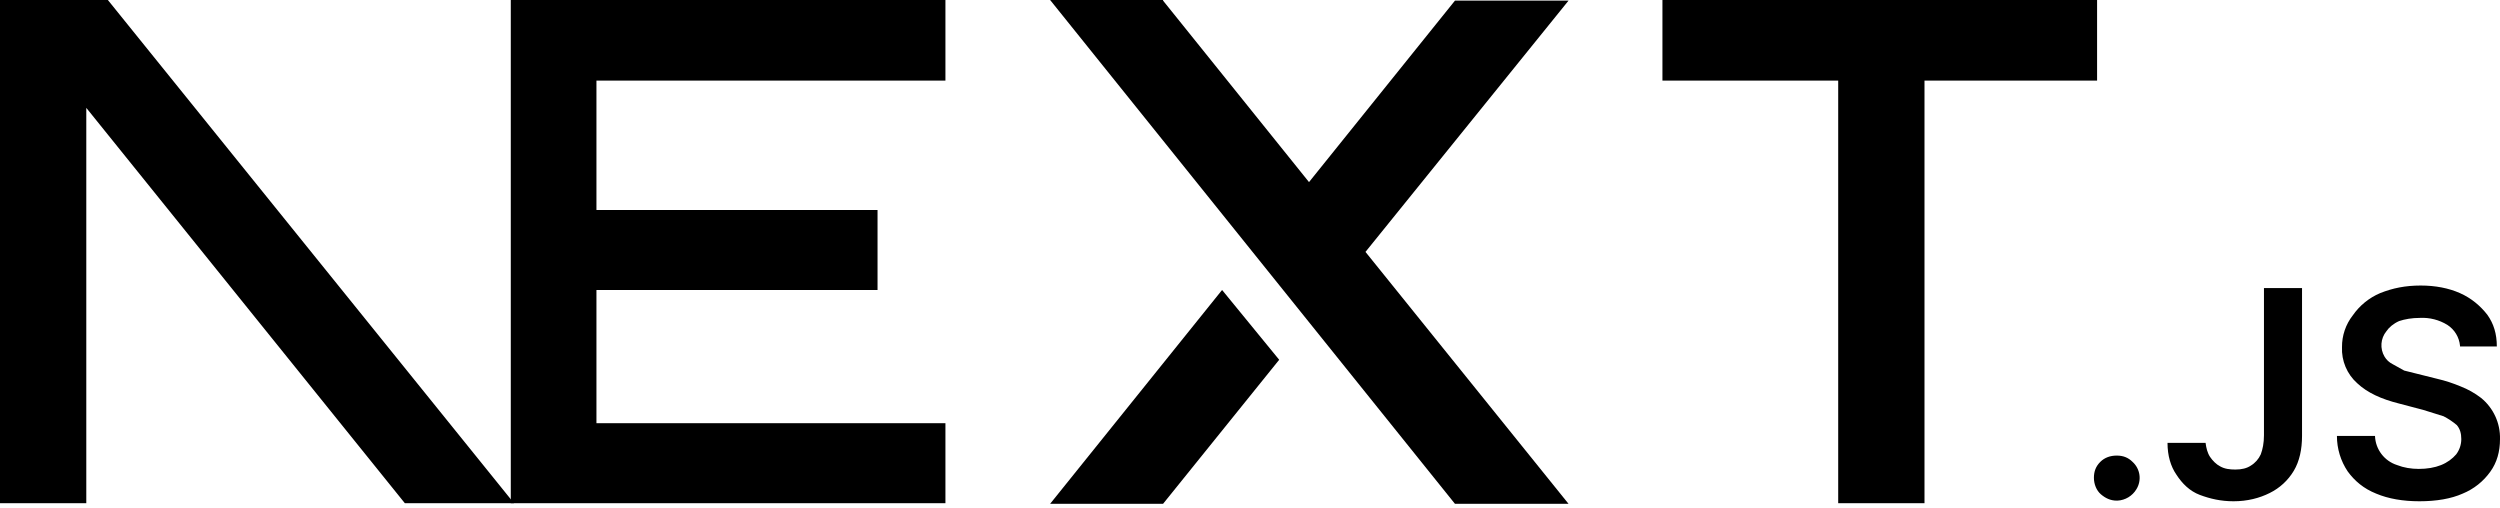
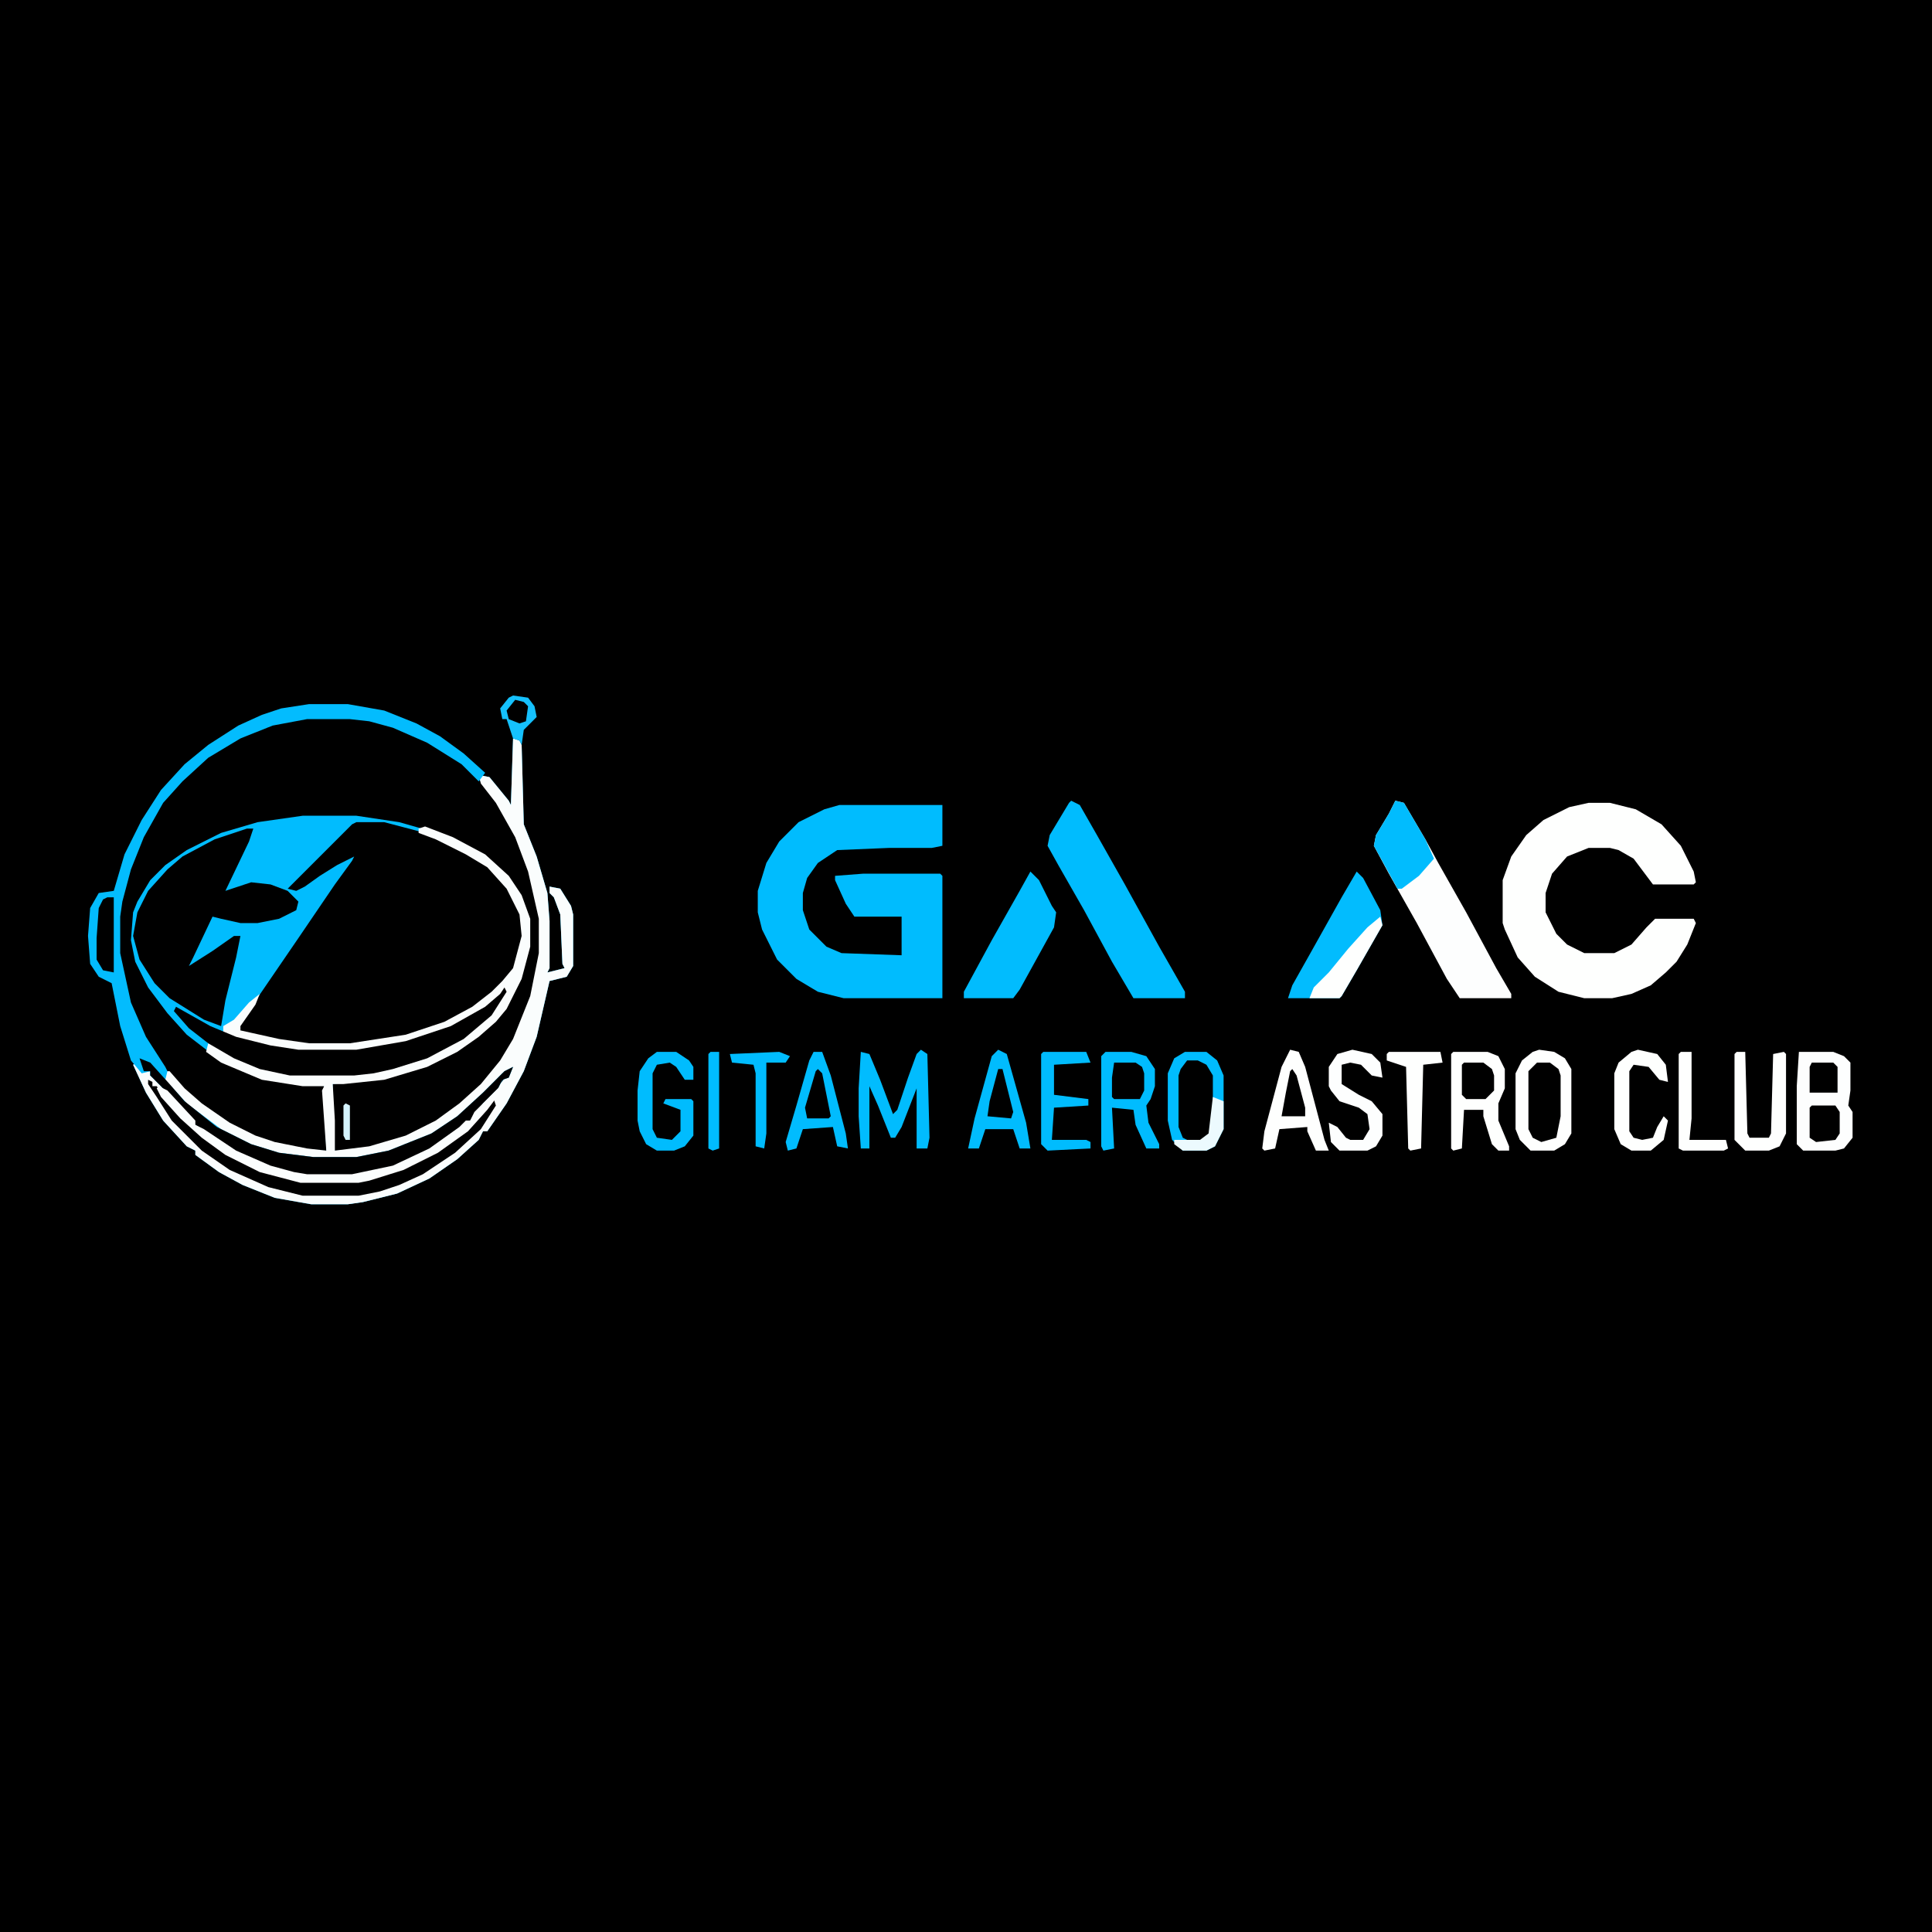
- <svg xmlns="http://www.w3.org/2000/svg" fill="none" viewBox="0 0 394 80">
-   <path fill="#000" d="M262 0h68.5v12.7h-27.2v66.6h-13.6V12.7H262V0ZM149 0v12.7H94v20.4h44.3v12.6H94v21h55v12.6H80.5V0h68.7zm34.3 0h-17.8l63.8 79.4h17.9l-32-39.7 32-39.6h-17.9l-23 28.6-23-28.6zm18.3 56.7-9-11-27.1 33.7h17.8l18.3-22.7z" />
-   <path fill="#000" d="M81 79.3 17 0H0v79.3h13.6V17l50.2 62.3H81Zm252.6-.4c-1 0-1.8-.4-2.5-1s-1.1-1.6-1.1-2.6.3-1.8 1-2.5 1.6-1 2.6-1 1.8.3 2.5 1a3.4 3.4 0 0 1 .6 4.3 3.7 3.7 0 0 1-3 1.8zm23.2-33.5h6v23.3c0 2.1-.4 4-1.3 5.5a9.1 9.1 0 0 1-3.8 3.5c-1.6.8-3.5 1.3-5.7 1.3-2 0-3.7-.4-5.3-1s-2.8-1.8-3.7-3.2c-.9-1.3-1.4-3-1.4-5h6c.1.8.3 1.6.7 2.2s1 1.2 1.6 1.5c.7.4 1.5.5 2.4.5 1 0 1.8-.2 2.4-.6a4 4 0 0 0 1.6-1.8c.3-.8.5-1.8.5-3V45.5zm30.9 9.1a4.4 4.4 0 0 0-2-3.3 7.5 7.5 0 0 0-4.3-1.1c-1.3 0-2.4.2-3.3.5-.9.4-1.6 1-2 1.6a3.5 3.5 0 0 0-.3 4c.3.5.7.9 1.3 1.2l1.8 1 2 .5 3.2.8c1.3.3 2.5.7 3.7 1.2a13 13 0 0 1 3.2 1.8 8.1 8.1 0 0 1 3 6.5c0 2-.5 3.7-1.5 5.1a10 10 0 0 1-4.4 3.5c-1.8.8-4.1 1.2-6.8 1.2-2.6 0-4.9-.4-6.8-1.2-2-.8-3.4-2-4.5-3.5a10 10 0 0 1-1.7-5.6h6a5 5 0 0 0 3.5 4.6c1 .4 2.2.6 3.4.6 1.3 0 2.5-.2 3.5-.6 1-.4 1.8-1 2.4-1.7a4 4 0 0 0 .8-2.4c0-.9-.2-1.6-.7-2.2a11 11 0 0 0-2.1-1.4l-3.2-1-3.8-1c-2.8-.7-5-1.7-6.6-3.2a7.2 7.2 0 0 1-2.4-5.7 8 8 0 0 1 1.7-5 10 10 0 0 1 4.3-3.5c2-.8 4-1.2 6.4-1.2 2.3 0 4.4.4 6.2 1.2 1.8.8 3.2 2 4.3 3.4 1 1.4 1.5 3 1.5 5h-5.8z" />
+ <svg xmlns="http://www.w3.org/2000/svg" version="1.1" viewBox="0 0 900 900" width="1280" height="1280">
+   <path transform="translate(0)" d="m0 0h900v900h-900z" />
+   <path transform="translate(239,344)" d="m0 0 3 1 1 2 1 37 6 15 5 17 1 13v22l-1 2 8-2-1-2-1-23-3-8-2-2v-3l5 1 5 8 1 4v24l-3 5-8 2-6 26-6 16-8 15-9 13h-2l-2 4-10 9-13 9-15 7-16 4-7 1h-17l-17-3-15-6-11-6-11-8v-2l-4-2-11-12-8-13-6-13 2-1 3 4h3v2l4 2 7 8 10 11v2l4 2 15 10 16 7 11 3 6 1h21l19-4 17-8 14-10 3-3h2l2-4 11-12 6-7-3 2-1-1-7 8-10 10-13 9-12 6-15 5-11 2h-20l-16-2-18-6-12-7-10-8-10-9-4-5 1-4h2l7 8 8 7 13 9 12 6 9 3 15 3 9 1-2-28 1-2h-10l-19-3-19-8-11-8-13-12-13-18-5-12-1-14 2-9 5-9 9-10 9-7 16-8 16-5 15-3 9-1h25l20 3 21 6 19 10 11 10 6 9 4 11v13l-4 15-7 14-5 6-8 7-10 7-14 7-20 6-19 2h-5l1 17v14l16-2 17-5 14-7 11-8 10-9 9-11 6-10 8-20 4-20v-16l-5-22-6-16-9-16-7-9-1-4 5 1 9 11 1 2z" fill="#01BCFE" />
+   <path transform="translate(143,334)" d="m0 0h20l14 2 16 6 18 10 12 11 9 11 9 16 7 19 4 19v16l-4 20-6 15-6 12-10 13-9 9-14 10-14 7-17 5-5 1h-11l-1-14v-17l24-3 20-6 16-8 10-8 4-4h2l2-4 5-7 5-11 3-13v-13l-4-11-8-11-8-7-19-10-21-6-20-3h-25l-21 3-17 5-16 8-10 7-7 7-6 10-2 5-1 13 2 10 6 12 9 12 9 10 13 10 14 7 13 4 14 2h8l2 1 1 30h-9l-19-4-12-5-11-7-13-10-9-9-10-14-8-17-4-16-2-10v-17l3-16 7-19 8-15 8-10 12-12 15-10 11-5 16-5z" />
+   <path transform="translate(166,383)" d="m0 0h13l19 5 16 7 10 6 10 9 7 11 2 5 1 10-4 15-7 9-10 8-14 8-13 5-18 4-15 2h-19l-25-4-8-3 2-5 26-38 17-25 8-11 1-2-8 4-8 5-7 5-4 2-4-1 30-30z" />
+   <path transform="translate(239,344)" d="m0 0 3 1 1 2 1 37 6 15 5 17 1 13v22l-1 2 8-2-1-2-1-23-3-8-2-2v-3l5 1 5 8 1 4v24l-3 5-8 2-6 26-6 16-8 15-9 13h-2l-2 4-10 9-13 9-15 7-16 4-7 1h-17l-17-3-15-6-11-6-11-8v-2l-4-2-11-12-8-13-6-13 2-1 3 4h3v2l4 2 7 8 10 11v2l4 2 15 10 16 7 11 3 6 1h21l19-4 17-8 14-10 3-3h2l2-4 11-12 6-7-3 2-1-1-7 8-10 10-13 9-12 6-15 5-11 2h-20l-16-2-18-6-12-7-10-8-10-9-4-5 1-4h2l7 8 8 7 13 9 12 6 9 3 15 3 9 1-2-28 1-2h-10l-19-3-19-8-7-5 1-4 5 2 16 8 11 3 6 1h30l13-2 15-4 12-5 12-7 11-9 7-11-4 4-10 7-16 8-20 6-19 3h-27l-22-4-13-4v-4l5-3 7-8 5-4-2 5-7 10v2l18 4 14 2h19l26-4 18-6 13-7 9-7 5-5 5-6 4-15-1-10-6-12-9-10-10-6-14-7-8-3v-2l3-1 13 5 15 8 11 10 6 9 4 11v13l-4 15-7 14-5 6-8 7-10 7-14 7-20 6-19 2h-5l1 17v14l16-2 17-5 14-7 11-8 10-9 9-11 6-10 8-20 4-20v-16l-5-22-6-16-9-16-7-9-1-4 5 1 9 11 1 2z" fill="#FAFDFD" />
+   <path transform="translate(391,375)" d="m0 0h48v19l-5 1h-20l-24 1-9 6-5 7-2 7v8l3 9 8 8 7 3 28 1v-18h-22l-4-6-5-11v-2l13-1h36l1 1v57h-46l-12-3-10-6-9-9-7-14-2-8v-10l4-13 6-10 9-9 12-6z" fill="#00BCFE" />
+   <path transform="translate(740,374)" d="m0 0h10l12 3 12 7 9 10 6 12 1 5-1 1h-19l-9-12-7-4-4-1h-10l-10 4-7 8-3 9v9l5 10 5 5 8 4h14l8-4 7-8 4-4h18l1 2-4 10-5 8-5 5-7 6-9 4-9 2h-13l-12-3-11-7-8-9-6-13-1-3v-20l4-11 7-10 8-7 12-6z" fill="#FEFFFE" />
+   <path transform="translate(115,386)" d="m0 0h3l-2 6-11 23 12-4 9 1 8 3 5 5-1 4-8 4-10 2h-8l-9-2-4-1-9 19-2 4 11-7 10-7h3l-2 10-5 20-2 12-8-3-16-10-7-7-7-11-3-11 2-11 5-10 9-10 7-6 15-8z" />
+   <path transform="translate(144,328)" d="m0 0h18l17 3 15 6 11 6 11 8 10 9-3 4-8-8-16-10-16-7-11-3-9-1h-20l-16 3-15 6-15 9-12 11-9 10-9 16-6 15-4 15-1 7v17l5 23 7 16 9 14 1 2-1 4 10 11 16 12 14 7 13 4 16 2h20l15-3 20-8 12-8 12-11 10-10 4-2-2 5-3 1-2 4-7 7-6 8-13 10-14 8-12 5-16 3h-21l-14-3-15-6-12-7-11-8-7-8-9-10-5-5v-2l-4 1-5-6-5-16-4-20-6-3-4-6-1-13 1-13 4-7 7-1 5-17 8-16 9-14 11-12 11-9 14-9 11-5 9-3z" fill="#03BCFE" />
+   <path transform="translate(499,373)" d="m0 0 4 2 8 14 13 23 16 29 12 21v3h-24l-10-17-13-24-12-21-5-9 1-5 9-15z" fill="#00BCFE" />
+   <path transform="translate(650,373)" d="m0 0 4 1 10 17 6 11 13 23 14 26 7 12v2h-24l-6-9-14-26-13-23-7-13 1-5 6-10z" fill="#FDFEFE" />
+   <path transform="translate(235,460)" d="m0 0 1 2-7 11-13 11-17 9-16 5-9 2-9 1h-30l-14-3-12-5-12-7-9-7-7-8 1-2 16 9 12 5 16 4 13 2h27l23-4 21-7 16-9 7-6z" />
+   <path transform="translate(632,406)" d="m0 0 3 3 8 15 1 7-12 21-7 12-1 1h-24l2-6 9-16 14-25z" fill="#02BCFE" />
+   <path transform="translate(480,406)" d="m0 0 4 4 6 12 2 3-1 7-16 29-3 4h-23v-3l13-24 13-23z" fill="#01BCFE" />
+   <path transform="translate(838,490)" d="m0 0h16l5 2 3 3v13l-1 7 2 3v12l-4 5-4 1h-15l-3-3v-27z" fill="#FDFEFE" />
+   <path transform="translate(717,489)" d="m0 0 7 1 5 3 3 5v30l-3 5-5 3h-11l-5-5-2-5v-26l3-6 5-4z" fill="#FEFFFE" />
+   <path transform="translate(65,493)" d="m0 0 5 2 9 10 7 8 15 12 16 8 13 4 16 2h20l15-3 20-8 12-8 12-11 10-10 4-2-2 5-3 1-2 4-7 7-6 8-13 10-14 8-12 5-16 3h-21l-14-3-15-6-12-7-11-8-7-8-9-10-5-5v-2h-3z" />
+   <path transform="translate(69,503)" d="m0 0 2 1v2h2l6 8 9 10 12 10 14 8 13 5 13 3h27l19-5 16-8 12-8 10-9 6-8 1 3-7 11-12 11-15 10-11 5-9 3-10 2h-26l-16-4-18-8-13-9-14-14-7-11-4-6z" />
+   <path transform="translate(677,490)" d="m0 0h16l5 2 3 6v9l-3 7v8l5 12v2h-5l-3-3-4-13v-3h-9l-1 18-4 1-1-1v-44z" fill="#FEFFFE" />
+   <path transform="translate(515,490)" d="m0 0h12l7 2 4 6v8l-2 6-2 3 1 8 5 10v2h-6l-5-11-1-7-10-1 1 19-5 1-1-2v-42z" fill="#00BCFF" />
+   <path transform="translate(601,489)" d="m0 0 4 1 3 7 9 34 2 5h-6l-4-9v-2l-13 1-2 9-5 1-1-1 1-8 8-30z" fill="#FEFFFE" />
+   <path transform="translate(429,489)" d="m0 0 3 2 1 39-1 5h-5v-28l-7 18-3 5h-2l-6-15-4-9v29h-4l-1-15v-13l1-17 4 1 5 12 6 16 2-2 5-15 4-11z" fill="#01BCFE" />
+   <path transform="translate(650,373)" d="m0 0 4 1 10 17 4 9-7 8-8 6h-2l-11-20 1-5 6-10z" fill="#01BCFE" />
+   <path transform="translate(465,489)" d="m0 0 4 2 9 32 2 12h-5l-3-9h-13l-3 9h-5l3-14 8-29z" fill="#01BCFE" />
+   <path transform="translate(379,490)" d="m0 0h4l4 11 7 27 1 7-5-1-2-9-14 1-3 9-4 1-1-4 5-17 6-21z" fill="#01BCFE" />
+   <path transform="translate(74,506)" d="m0 0 4 2 13 14v2l4 2 15 10 16 7 11 3 6 1h21l19-4 17-8 14-10 3-3h2l2-4 12-12v3l-6 8-9 10-14 10-16 8-16 5-5 1h-27l-19-5-16-8-11-8-10-9-9-10-2-4z" fill="#FBFEFE" />
+   <path transform="translate(809,490)" d="m0 0h4l1 38 1 2h9l1-2 1-37 5-1 1 1v37l-3 6-5 2h-11l-5-5v-40z" fill="#FEFFFE" />
+   <path transform="translate(552,490)" d="m0 0h10l5 4 3 7v25l-4 8-4 2h-11l-5-5-2-9v-22l3-7zm1 4-3 4-1 3v24l2 5 4 2 6-1 3-3 1-8v-19l-3-5-4-2z" fill="#00BCFF" />
+   <path transform="translate(306,490)" d="m0 0h9l6 4 2 3v6h-4l-4-6-3-2-6 1-2 4v26l2 4 7 1 4-4v-10l-8-3 1-2h12l1 1v16l-4 5-5 2h-8l-5-3-3-6-1-5v-14l1-9 4-6z" fill="#00BCFE" />
+   <path transform="translate(630,489)" d="m0 0 9 2 4 4 1 7-5-1-5-5-5-1-4 1v9l8 5 6 3 5 6v10l-3 5-4 2h-13l-4-4-1-9 4 2 4 5 2 1h6l3-5-1-7-4-3-9-3-4-5-1-2v-9l4-6z" fill="#FDFEFE" />
+   <path transform="translate(716,495)" d="m0 0h6l4 3 1 3v19l-2 10-7 2-4-2-2-4v-27z" />
+   <path transform="translate(763,489)" d="m0 0 9 2 4 5 1 8-4-1-5-6-7-1-2 3v28l2 3 4 1 5-1 2-5 3-5 2 2-2 9-6 5h-9l-5-3-3-7v-26l2-5 6-5z" fill="#FEFFFE" />
+   <path transform="translate(486,490)" d="m0 0h20l2 5-17 1v14l16 2v3l-16 1-1 15h16l2 1v3l-20 1-3-3v-42z" fill="#00BCFE" />
+   <path transform="translate(647,490)" d="m0 0h24l1 5-9 1-1 39-5 1-1-1-1-38-9-3v-3z" fill="#FEFFFE" />
+   <path transform="translate(643,427)" d="m0 0 1 4-12 21-7 12-1 1h-14l2-5 7-7 9-11 9-10z" fill="#FEFFFE" />
+   <path transform="translate(783,490)" d="m0 0h5v31l-1 10h17l1 4-2 1h-19l-2-1v-44z" fill="#FEFFFE" />
+   <path transform="translate(363,490)" d="m0 0 5 2-2 3h-9v33l-1 7-4-1v-34l-1-4-10-1-1-4z" fill="#00BCFF" />
+   <path transform="translate(519,495)" d="m0 0h10l3 2 1 3v8l-2 4h-12l-1-1v-9z" />
+   <path transform="translate(682,495)" d="m0 0h9l4 3 1 3v7l-4 4h-9l-2-2v-14z" />
+   <path transform="translate(331,490)" d="m0 0h4v45l-3 1-2-1v-44z" fill="#00BCFF" />
+   <path transform="translate(844,515)" d="m0 0h11l2 3v10l-2 3-9 1-3-2v-14z" />
+   <path transform="translate(239,324)" d="m0 0 7 1 3 4 1 5-6 6-1 7-1-2-3-1-3-9h-2l-1-5 4-5z" fill="#15C1FE" />
+   <path transform="translate(50,418)" d="m0 0h3v35l-5-1-3-5v-10l1-14 2-4z" />
+   <path transform="translate(565,511)" d="m0 0 5 2v13l-4 8-4 2h-11l-4-3v-2h12l4-3z" fill="#ECFAFE" />
+   <path transform="translate(844,495)" d="m0 0h10l2 2v12h-13v-12z" />
+   <path transform="translate(381,498)" d="m0 0 2 2 4 20-1 1h-10l-1-5 5-17z" />
+   <path transform="translate(465,498)" d="m0 0h2l5 20-1 3-11-1 1-7z" />
+   <path transform="translate(602,498)" d="m0 0 2 3 4 15v4h-11l2-11 2-10z" />
+   <path transform="translate(240,326)" d="m0 0 4 1 2 2-1 7-3 1-5-2-1-4z" />
+   <path transform="translate(161,514)" d="m0 0 2 1v16h-2l-1-2v-14z" fill="#D5F4FE" />
</svg>
